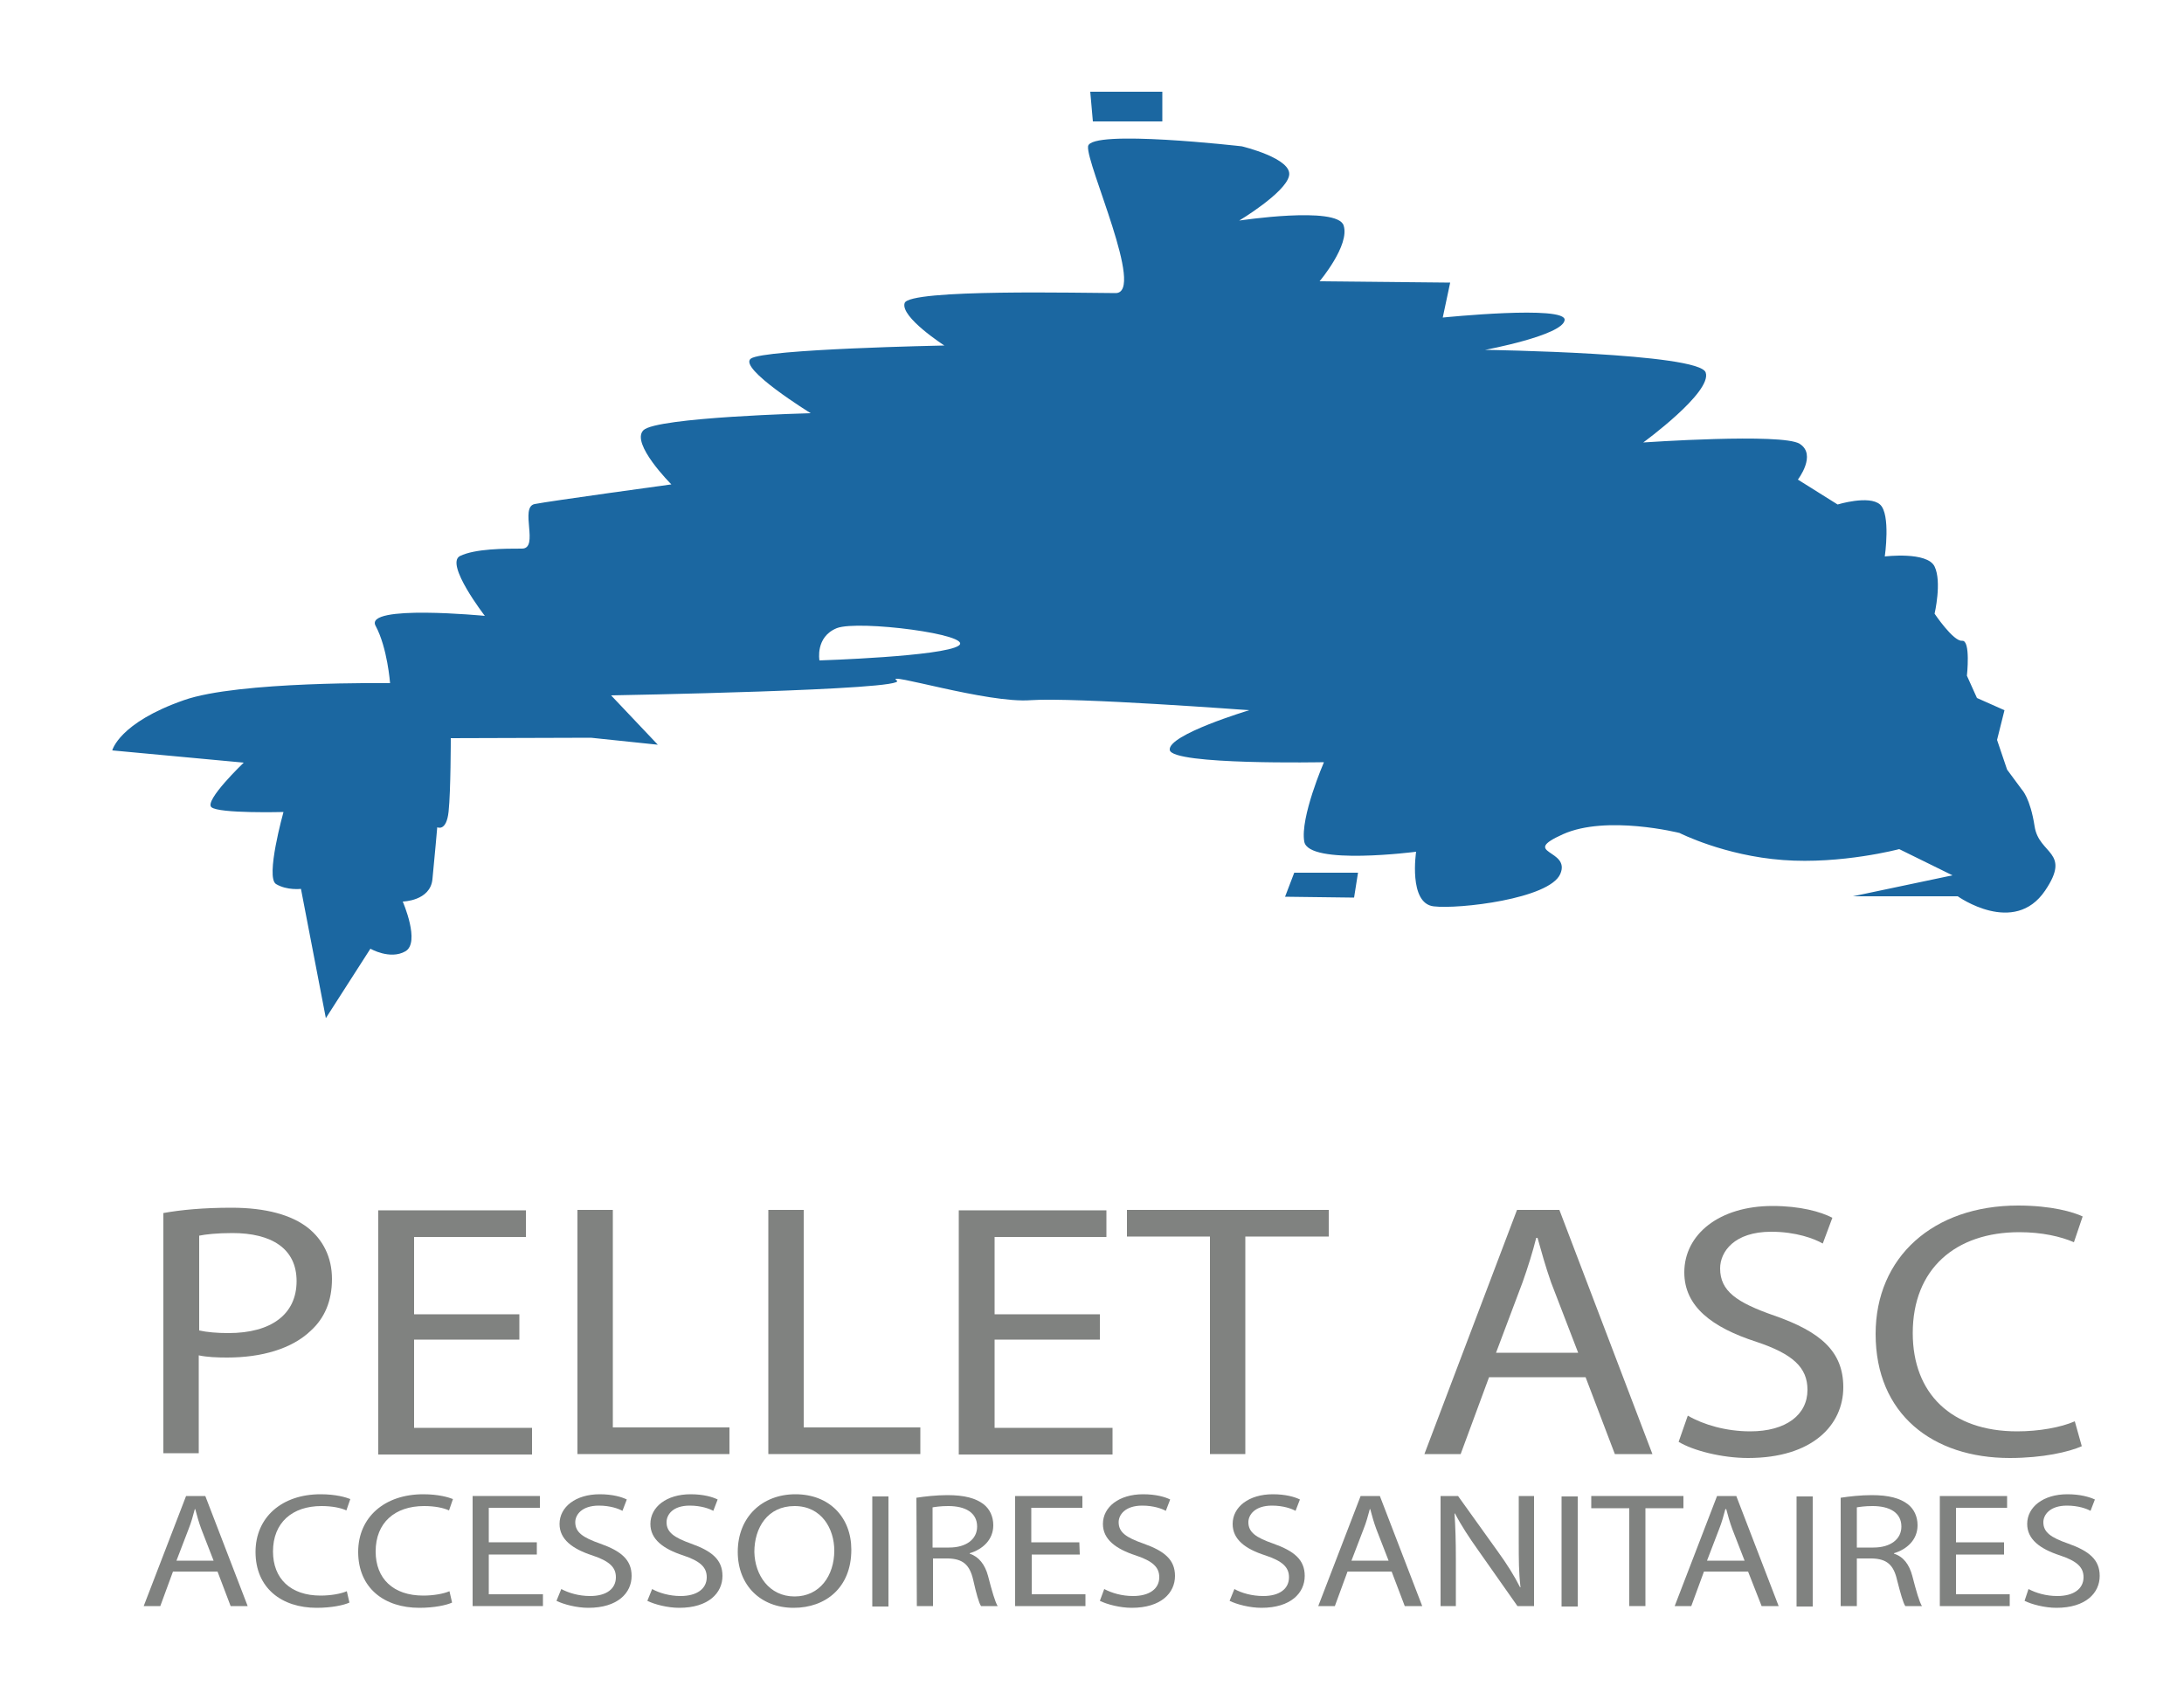
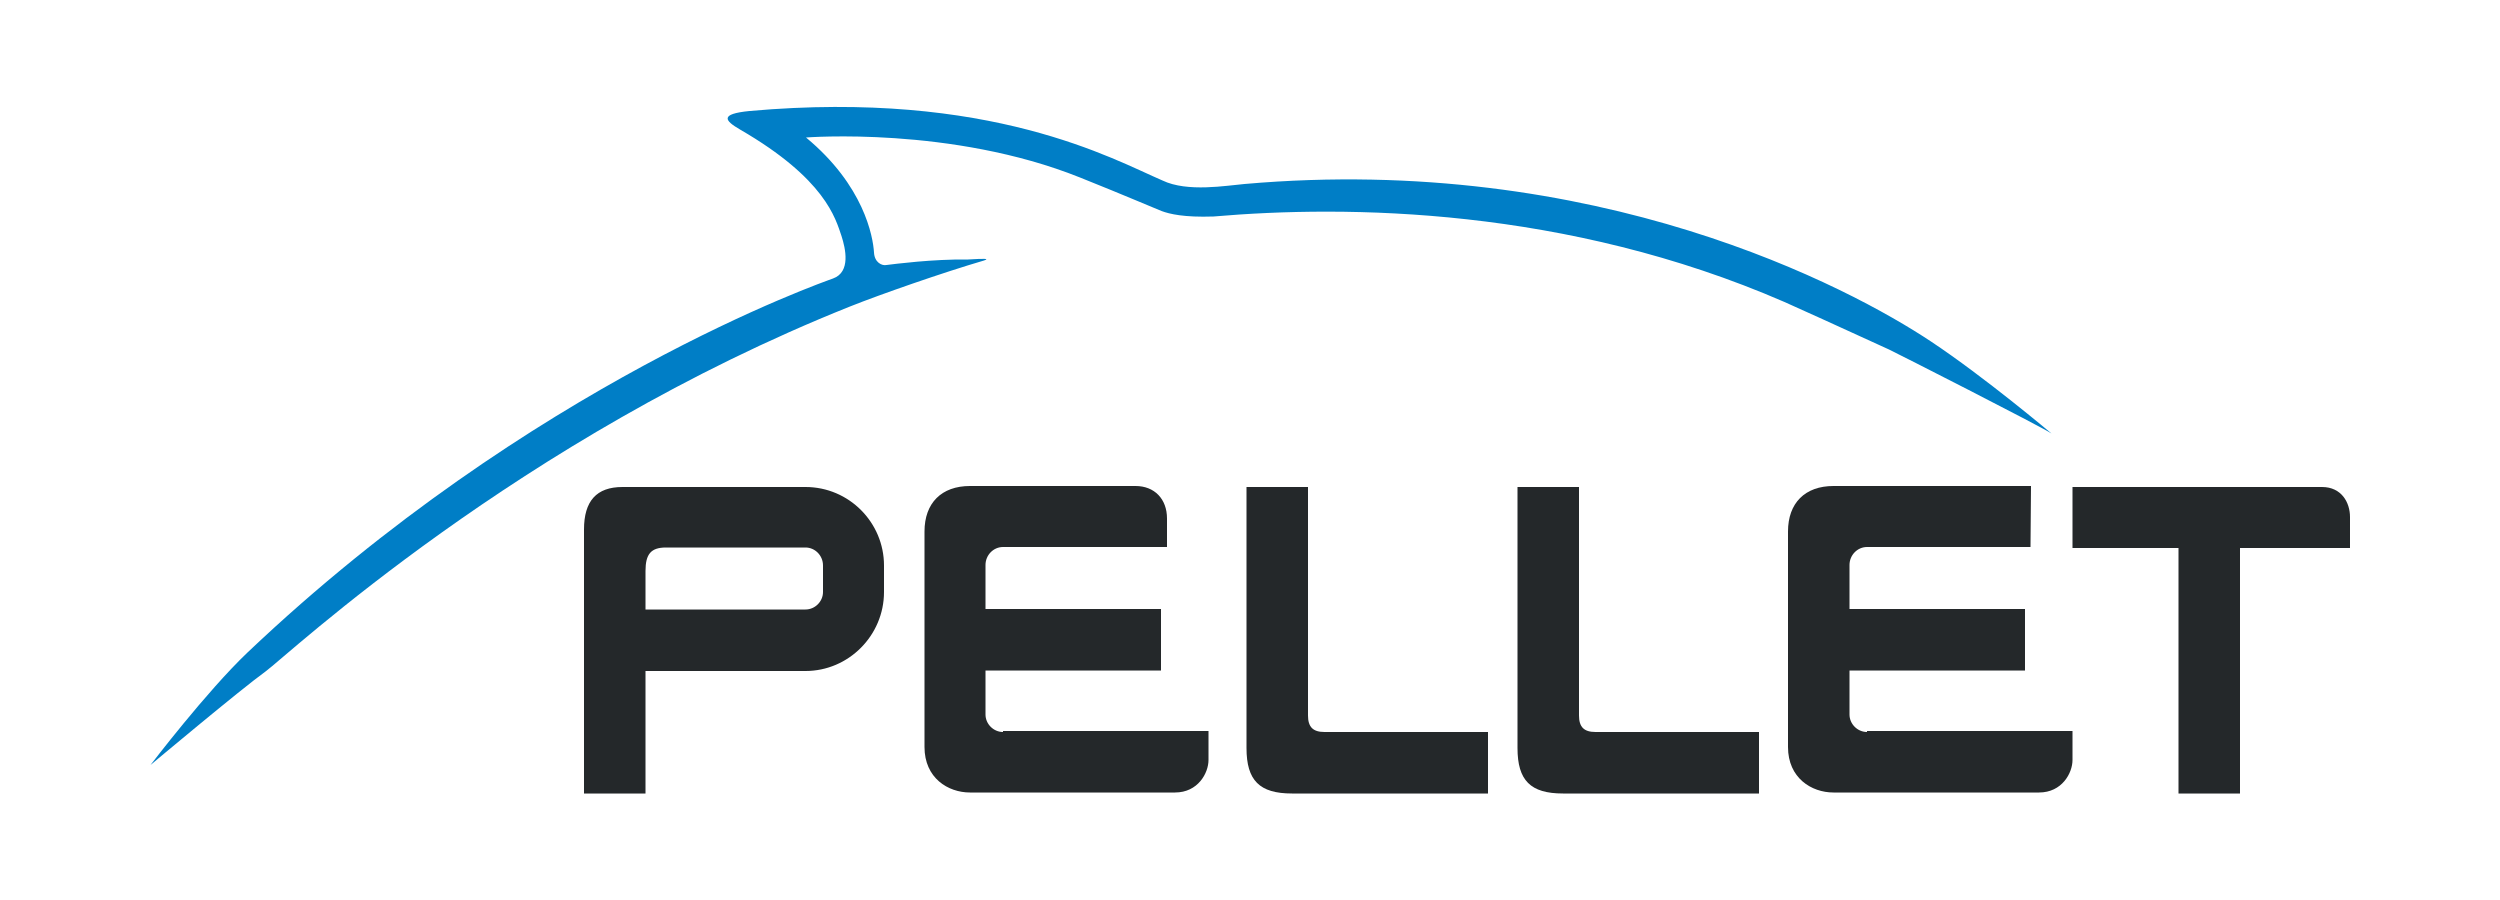
- <svg xmlns="http://www.w3.org/2000/svg" version="1.1" id="Calque_1" x="0px" y="0px" viewBox="0 0 500 386" style="enable-background:new 0 0 500 386;" xml:space="preserve">
+ <svg xmlns="http://www.w3.org/2000/svg" version="1.1" id="Calque_1" x="0px" y="0px" viewBox="0 0 500 180" style="enable-background:new 0 0 500 180;" xml:space="preserve">
  <style type="text/css">
- 	.st0{fill:#1B67A1;}
- 	.st1{fill:#808280;}
+ 	.st0{fill:#24282A;}
+ 	.st1{fill:#007EC6;}
</style>
-   <polygon class="st0" points="266.1,27.8 266.1,21 249.6,21 250.2,27.8 " />
-   <path class="st0" d="M465.8,189.2c-1-6.5-2.9-8.4-2.9-8.4l-3.4-4.6l-2.3-6.8l1.7-6.8l-6.3-2.8l-2.3-5.1c0,0,0.9-8.2-1.1-8  s-6.3-6.2-6.3-6.2s1.7-7.3,0-10.8c-1.7-3.5-11.4-2.3-11.4-2.3s1.4-9.7-1.1-11.9c-2.5-2.2-9.7,0-9.7,0l-9.1-5.7c0,0,4.4-5.7,0.4-8.2  s-35.8-0.3-35.8-0.3s15.8-11.5,14.3-16c-1.3-4.5-50.5-5.2-50.5-5.2s17.7-3.3,18.2-6.8s-27.9-0.6-27.9-0.6l1.7-8l-29.9-0.3  c0,0,7-8.3,5.5-12.8s-23.9-1.1-23.9-1.1s10.5-6.3,11.4-10.2c1-4-10.8-6.8-10.8-6.8s-34.7-4-35.2,0s13.2,33.6,6.3,33.6  c-7,0-47.4-1-48.3,2.3c-1,3.2,9.1,9.7,9.1,9.7s-41.3,0.8-44.3,3s13.7,12.5,13.7,12.5s-35.3,0.9-38.3,3.9s6.4,12.4,6.4,12.4  s-27.8,3.8-31.3,4.5s1.1,10.2-2.9,10.2s-10.7,0-14.2,1.7c-3.5,1.8,5.7,13.7,5.7,13.7s-27.8-2.7-25,2.3c2.7,5,3.3,13.1,3.3,13.1  s-34.8-0.5-47.2,3.9c-14.9,5.2-16.4,11.5-16.4,11.5l30.1,2.8c0,0-9.1,8.7-7.4,10.2s16.5,1.1,16.5,1.1s-4.2,15-1.7,16.5  s5.7,1.1,5.7,1.1l5.7,29.6l10.2-15.9c0,0,4.5,2.6,8,0.6s-0.6-11.4-0.6-11.4s6.3-0.1,6.8-5.1s1.1-11.9,1.1-11.9s2.1,1.1,2.6-3.6  s0.5-16.8,0.5-16.8l32.1-0.1l15.3,1.6l-10.7-11.3c0,0,68.6-1.2,65.4-3.4c-3.2-2.2,20.8,5.3,30.7,4.5c10-0.7,50,2.3,50,2.3  s-18.7,5.6-18.2,9.1s35.3,2.8,35.3,2.8s-5.5,12.7-4.5,18.2s25.6,2.3,25.6,2.3s-1.8,11.8,4,12.5c5.7,0.7,26.5-1.7,29-7.4  c2.5-5.7-9.4-4.6,0.6-9.1s26.7-0.3,26.7-0.3s10.2,5.2,23.7,6.2c13.4,1,26.6-2.5,26.6-2.5l12.2,6l-22.8,4.8h24c0,0,12.9,9.2,20-1.3  C474.3,194.9,466.8,195.7,465.8,189.2z M219.5,147.8c-3.5,2.5-31.9,3.4-31.9,3.4s-1-5.4,4-7.4C196.6,141.9,223,145.3,219.5,147.8z" />
-   <polygon class="st0" points="294.2,205.3 310,205.5 310.9,199.8 296.3,199.8 " />
-   <path class="st1" d="M37.5,277.7c3.9-0.7,9-1.2,15.5-1.2c8,0,13.8,1.7,17.5,4.6c3.4,2.7,5.5,6.7,5.5,11.7c0,5.1-1.7,9-4.9,11.9  c-4.3,4.1-11.2,6.1-19.1,6.1c-2.4,0-4.6-0.1-6.5-0.5v22.4h-8.1v-55H37.5z M45.6,304.6c1.8,0.4,4.1,0.6,6.7,0.6  c9.8,0,15.6-4.3,15.6-11.9c0-7.5-5.8-11-14.7-11c-3.5,0-6.2,0.3-7.6,0.6V304.6z" />
-   <path class="st1" d="M118.9,306.7H94.8v20.2h27v6.1H86.6v-55.9h33.8v6.1H94.8v17.7h24.1L118.9,306.7L118.9,306.7z" />
-   <path class="st1" d="M132.2,277h8.1v49.8H167v6.1h-34.8V277z" />
-   <path class="st1" d="M175.9,277h8.1v49.8h26.7v6.1h-34.8V277z" />
-   <path class="st1" d="M251.8,306.7h-24.1v20.2h27v6.1h-35.2v-55.9h33.8v6.1h-25.6v17.7h24.1V306.7z" />
-   <path class="st1" d="M277,283.1h-19V277h46.2v6.1h-19.1v49.8H277V283.1L277,283.1z" />
-   <path class="st1" d="M340.9,315.3l-6.5,17.6h-8.3l21.2-55.9h9.7l21.3,55.9h-8.6l-6.7-17.6H340.9z M361.3,309.7l-6.2-16.1  c-1.3-3.7-2.2-7-3.1-10.2h-0.3c-0.8,3.2-1.9,6.7-3.1,10.1l-6.1,16.2H361.3L361.3,309.7z" />
-   <path class="st1" d="M386.4,324.1c3.6,2.1,8.8,3.6,14.3,3.6c8.2,0,13.1-3.8,13.1-9.5c0-5.1-3.3-8.2-11.7-11  c-10.2-3.3-16.5-8.1-16.5-15.9c0-8.7,8-15.2,20.2-15.2c6.3,0,11,1.3,13.7,2.7l-2.2,5.9c-1.9-1.1-6.1-2.7-11.8-2.7  c-8.5,0-11.7,4.6-11.7,8.4c0,5.2,3.8,7.8,12.4,10.8c10.6,3.7,15.8,8.2,15.8,16.4c0,8.6-7,16.2-21.8,16.2c-6,0-12.6-1.7-15.9-3.7  L386.4,324.1z" />
-   <path class="st1" d="M476.6,331.1c-2.9,1.3-8.9,2.7-16.5,2.7c-17.6,0-30.7-10-30.7-28.4c0-17.6,13.2-29.4,32.6-29.4  c7.7,0,12.7,1.5,14.8,2.5l-2,5.9c-3-1.3-7.3-2.3-12.5-2.3c-14.6,0-24.4,8.4-24.4,23.1c0,13.8,8.8,22.5,23.9,22.5  c5,0,10-0.9,13.2-2.3L476.6,331.1z" />
-   <path class="st1" d="M39.6,359.8l-2.9,7.9h-3.8l9.7-25.2H47l9.7,25.2h-3.9l-3-7.9H39.6z M48.9,357.3l-2.8-7.2  c-0.6-1.6-1-3.1-1.4-4.6h-0.1c-0.4,1.5-0.8,3-1.4,4.5l-2.8,7.3H48.9z" />
-   <path class="st1" d="M80,366.9c-1.3,0.6-4.1,1.2-7.5,1.2c-8,0-14-4.5-14-12.8c0-7.9,6-13.2,14.9-13.2c3.5,0,5.8,0.7,6.8,1.1  l-0.9,2.6c-1.3-0.6-3.3-1-5.7-1c-6.7,0-11.1,3.8-11.1,10.4c0,6.2,4,10.1,10.9,10.1c2.3,0,4.6-0.4,6-1L80,366.9z" />
-   <path class="st1" d="M103.5,366.9c-1.3,0.6-4.1,1.2-7.5,1.2c-8,0-14-4.5-14-12.8c0-7.9,6-13.2,14.9-13.2c3.5,0,5.8,0.7,6.8,1.1  l-0.9,2.6c-1.3-0.6-3.3-1-5.7-1c-6.7,0-11.1,3.8-11.1,10.4c0,6.2,4,10.1,10.9,10.1c2.3,0,4.6-0.4,6-1L103.5,366.9z" />
-   <path class="st1" d="M122.9,355.9h-11v9.1h12.4v2.7h-16.1v-25.2h15.4v2.7h-11.7v7.9h11L122.9,355.9L122.9,355.9z" />
-   <path class="st1" d="M128.5,363.8c1.7,0.9,4,1.6,6.6,1.6c3.8,0,5.9-1.7,5.9-4.3c0-2.3-1.5-3.7-5.4-5c-4.6-1.5-7.5-3.7-7.5-7.2  c0-3.9,3.7-6.8,9.2-6.8c2.9,0,5,0.6,6.2,1.2l-1,2.6c-0.9-0.5-2.8-1.2-5.4-1.2c-3.9,0-5.4,2.1-5.4,3.8c0,2.3,1.7,3.5,5.7,4.9  c4.8,1.7,7.2,3.7,7.2,7.4c0,3.9-3.2,7.3-9.9,7.3c-2.7,0-5.7-0.8-7.3-1.6L128.5,363.8z" />
-   <path class="st1" d="M149.3,363.8c1.6,0.9,4,1.6,6.5,1.6c3.8,0,6-1.7,6-4.3c0-2.3-1.5-3.7-5.4-5c-4.6-1.5-7.5-3.7-7.5-7.2  c0-3.9,3.7-6.8,9.2-6.8c2.9,0,5,0.6,6.2,1.2l-1,2.6c-0.9-0.5-2.8-1.2-5.4-1.2c-3.9,0-5.3,2.1-5.3,3.8c0,2.3,1.7,3.5,5.6,4.9  c4.8,1.7,7.2,3.7,7.2,7.4c0,3.9-3.2,7.3-9.9,7.3c-2.7,0-5.7-0.8-7.3-1.6L149.3,363.8z" />
-   <path class="st1" d="M181.7,368.1c-7.6,0-12.8-5.2-12.8-12.8c0-8,5.6-13.2,13.2-13.2c7.8,0,12.8,5.3,12.8,12.7  C194.9,363.5,189,368.1,181.7,368.1L181.7,368.1L181.7,368.1z M181.9,365.5c5.8,0,9.1-4.8,9.1-10.5c0-5-2.9-10.2-9.1-10.2  s-9.2,5-9.2,10.5C172.8,360.6,176.1,365.5,181.9,365.5L181.9,365.5L181.9,365.5z" />
-   <path class="st1" d="M203.4,342.6v25.2h-3.7v-25.2H203.4z" />
-   <path class="st1" d="M209.8,342.9c1.9-0.3,4.6-0.6,7.1-0.6c3.9,0,6.5,0.7,8.3,2.1c1.4,1.1,2.2,2.8,2.2,4.8c0,3.3-2.4,5.5-5.4,6.4  v0.1c2.1,0.7,3.5,2.5,4.2,5.1c0.9,3.5,1.6,5.9,2.2,6.9h-3.8c-0.5-0.7-1.1-2.9-1.8-6c-0.8-3.5-2.4-4.8-5.7-4.9h-3.5v10.9h-3.7  L209.8,342.9L209.8,342.9z M213.5,354.3h3.8c3.9,0,6.4-1.9,6.4-4.8c0-3.2-2.7-4.7-6.6-4.7c-1.8,0-3,0.2-3.6,0.3V354.3z" />
-   <path class="st1" d="M247.2,355.9h-11v9.1h12.3v2.7h-16.1v-25.2h15.4v2.7h-11.7v7.9h11L247.2,355.9L247.2,355.9z" />
-   <path class="st1" d="M252.8,363.8c1.7,0.9,4,1.6,6.6,1.6c3.8,0,6-1.7,6-4.3c0-2.3-1.5-3.7-5.4-5c-4.6-1.5-7.5-3.7-7.5-7.2  c0-3.9,3.7-6.8,9.2-6.8c2.9,0,5,0.6,6.2,1.2l-1,2.6c-0.9-0.5-2.8-1.2-5.4-1.2c-3.9,0-5.4,2.1-5.4,3.8c0,2.3,1.7,3.5,5.7,4.9  c4.8,1.7,7.2,3.7,7.2,7.4c0,3.9-3.2,7.3-9.9,7.3c-2.7,0-5.7-0.8-7.3-1.6L252.8,363.8z" />
-   <path class="st1" d="M282.6,363.8c1.6,0.9,4,1.6,6.6,1.6c3.8,0,5.9-1.7,5.9-4.3c0-2.3-1.5-3.7-5.4-5c-4.7-1.5-7.5-3.7-7.5-7.2  c0-3.9,3.7-6.8,9.2-6.8c2.9,0,5,0.6,6.2,1.2l-1,2.6c-0.9-0.5-2.8-1.2-5.4-1.2c-3.9,0-5.4,2.1-5.4,3.8c0,2.3,1.7,3.5,5.7,4.9  c4.8,1.7,7.2,3.7,7.2,7.4c0,3.9-3.2,7.3-9.9,7.3c-2.7,0-5.7-0.8-7.3-1.6L282.6,363.8z" />
-   <path class="st1" d="M308.5,359.8l-2.9,7.9h-3.8l9.7-25.2h4.4l9.7,25.2h-4l-3-7.9H308.5z M317.9,357.3l-2.8-7.2  c-0.6-1.6-1-3.1-1.4-4.6h-0.1c-0.4,1.5-0.8,3-1.4,4.5l-2.8,7.3H317.9z" />
-   <path class="st1" d="M329.8,367.7v-25.2h4l9.1,12.7c2.1,2.9,3.8,5.6,5.1,8.2h0.1c-0.4-3.4-0.4-6.4-0.4-10.3v-10.6h3.5v25.2h-3.8  l-9-12.8c-2-2.8-3.9-5.7-5.3-8.4H333c0.2,3.2,0.3,6.2,0.3,10.4v10.8L329.8,367.7L329.8,367.7z" />
-   <path class="st1" d="M361.2,342.6v25.2h-3.7v-25.2H361.2z" />
-   <path class="st1" d="M373,345.3h-8.7v-2.8h21.1v2.8h-8.7v22.4H373V345.3z" />
-   <path class="st1" d="M390.1,359.8l-2.9,7.9h-3.8l9.7-25.2h4.4l9.7,25.2h-3.9l-3.1-7.9H390.1z M399.4,357.3l-2.8-7.2  c-0.6-1.6-1-3.1-1.4-4.6H395c-0.4,1.5-0.8,3-1.4,4.5l-2.8,7.3H399.4z" />
-   <path class="st1" d="M415,342.6v25.2h-3.7v-25.2H415z" />
-   <path class="st1" d="M421.4,342.9c1.9-0.3,4.6-0.6,7.1-0.6c3.9,0,6.5,0.7,8.3,2.1c1.4,1.1,2.2,2.8,2.2,4.8c0,3.3-2.4,5.5-5.4,6.4  v0.1c2.2,0.7,3.5,2.5,4.2,5.1c0.9,3.5,1.6,5.9,2.2,6.9h-3.8c-0.5-0.7-1.1-2.9-1.9-6c-0.8-3.5-2.4-4.8-5.7-4.9h-3.5v10.9h-3.7V342.9  L421.4,342.9z M425.1,354.3h3.8c3.9,0,6.4-1.9,6.4-4.8c0-3.2-2.7-4.7-6.6-4.7c-1.8,0-3,0.2-3.6,0.3  C425.1,345.1,425.1,354.3,425.1,354.3z" />
-   <path class="st1" d="M458.8,355.9h-11v9.1h12.3v2.7h-16v-25.2h15.4v2.7h-11.7v7.9h11C458.8,353.1,458.8,355.9,458.8,355.9z" />
-   <path class="st1" d="M464.4,363.8c1.7,0.9,4,1.6,6.6,1.6c3.8,0,6-1.7,6-4.3c0-2.3-1.5-3.7-5.4-5c-4.6-1.5-7.5-3.7-7.5-7.2  c0-3.9,3.7-6.8,9.2-6.8c2.9,0,5,0.6,6.3,1.2l-1,2.6c-0.9-0.5-2.8-1.2-5.4-1.2c-3.9,0-5.4,2.1-5.4,3.8c0,2.3,1.7,3.5,5.7,4.9  c4.8,1.7,7.2,3.7,7.2,7.4c0,3.9-3.2,7.3-9.9,7.3c-2.7,0-5.7-0.8-7.3-1.6L464.4,363.8z" />
+   <g>
+     <path class="st0" d="M161.1,97.4h-36.6c-5.2,0-7.7,2.8-7.7,8.5v52.8h12.3v-24.5h32c8.6,0,15.7-7.1,15.7-15.8v-5.3   C176.8,104.5,169.8,97.4,161.1,97.4z M129.1,114.2c0-3.4,1.1-4.7,4.1-4.7h27.9c1.9,0,3.5,1.6,3.5,3.6v5.3c0,1.9-1.6,3.5-3.5,3.5   h-32V114.2z" />
+     <path class="st0" d="M200.6,146.4c-1.9,0-3.5-1.6-3.5-3.5v-8.8h35.1v-12.3h-35.1v-8.8c0-2,1.6-3.6,3.5-3.6h32.8v-5.7   c0-3.9-2.5-6.5-6.3-6.5H194c-5.7,0-9.1,3.4-9.1,9.1v43.1c0,6.2,4.7,9.1,9.1,9.1H235c4.6,0,6.7-3.9,6.7-6.5v-5.8H200.6z" />
+     <path class="st0" d="M373.4,146.4c-1.9,0-3.5-1.6-3.5-3.5v-8.8H405v-12.3h-35.1v-8.8c0-2,1.6-3.6,3.5-3.6h32.7l0.1-12.2h-39.5   c-5.7,0-9.1,3.4-9.1,9.1v43.1c0,6.2,4.7,9.1,9.1,9.1h41.1c4.6,0,6.7-3.9,6.7-6.5v-5.8H373.4z" />
+     <path class="st0" d="M264.9,146.4c-2.3,0-3.3-1-3.3-3.3V97.4h-12.3v52.2c0,6.5,2.6,9.1,9.1,9.1h39.2v-12.3H264.9z" />
+     <path class="st0" d="M319.1,146.4c-2.3,0-3.3-1-3.3-3.3V97.4h-12.3v52.2c0,6.5,2.6,9.1,9.1,9.1h39.2v-12.3H319.1z" />
+     <path class="st0" d="M464.4,97.4h-49.9l0,12.2h21.2v49.1h12.3v-49.1H470v-6.2C470,100.5,468.3,97.4,464.4,97.4z" />
+     <path class="st1" d="M168.3,47.2c0.8,2.5,1.9,7.2-1.7,8.5c-1.6,0.6-60.3,20.9-117.1,74.8c-8.2,7.8-19.4,22.5-19.4,22.5   s18-15.1,23-18.7c4.4-3.2,50.5-46.5,116.9-73c6-2.4,18.6-6.8,26.8-9.2c1.2-0.4,0.1-0.4-3.2-0.2c-7-0.1-14.7,0.9-16.3,1.1   c-0.9,0.2-2.4-0.5-2.5-2.5c-0.2-3.2-2-13.4-13.6-23c0,0,29.1-2.3,54.8,8c9.5,3.8,13.8,5.7,16.3,6.7c1.6,0.6,4.5,1.3,10.4,1.1   c26.6-2.3,70.5-1.9,114.2,17.1c12.7,5.7,13.8,6.3,20.9,9.5c1.5,0.7,30.2,15.3,32.5,16.8c0,0-13.4-11.3-24.1-18.4   c-16.4-10.9-66.9-37.7-137.3-31.5c-3.6,0.3-11.4,1.7-16.4-0.7c-9.8-4.2-34.4-18.2-82.6-13.9c-6,0.6-5,1.9-1.9,3.7   C165.1,35.8,167.1,43.7,168.3,47.2" />
+   </g>
</svg>
